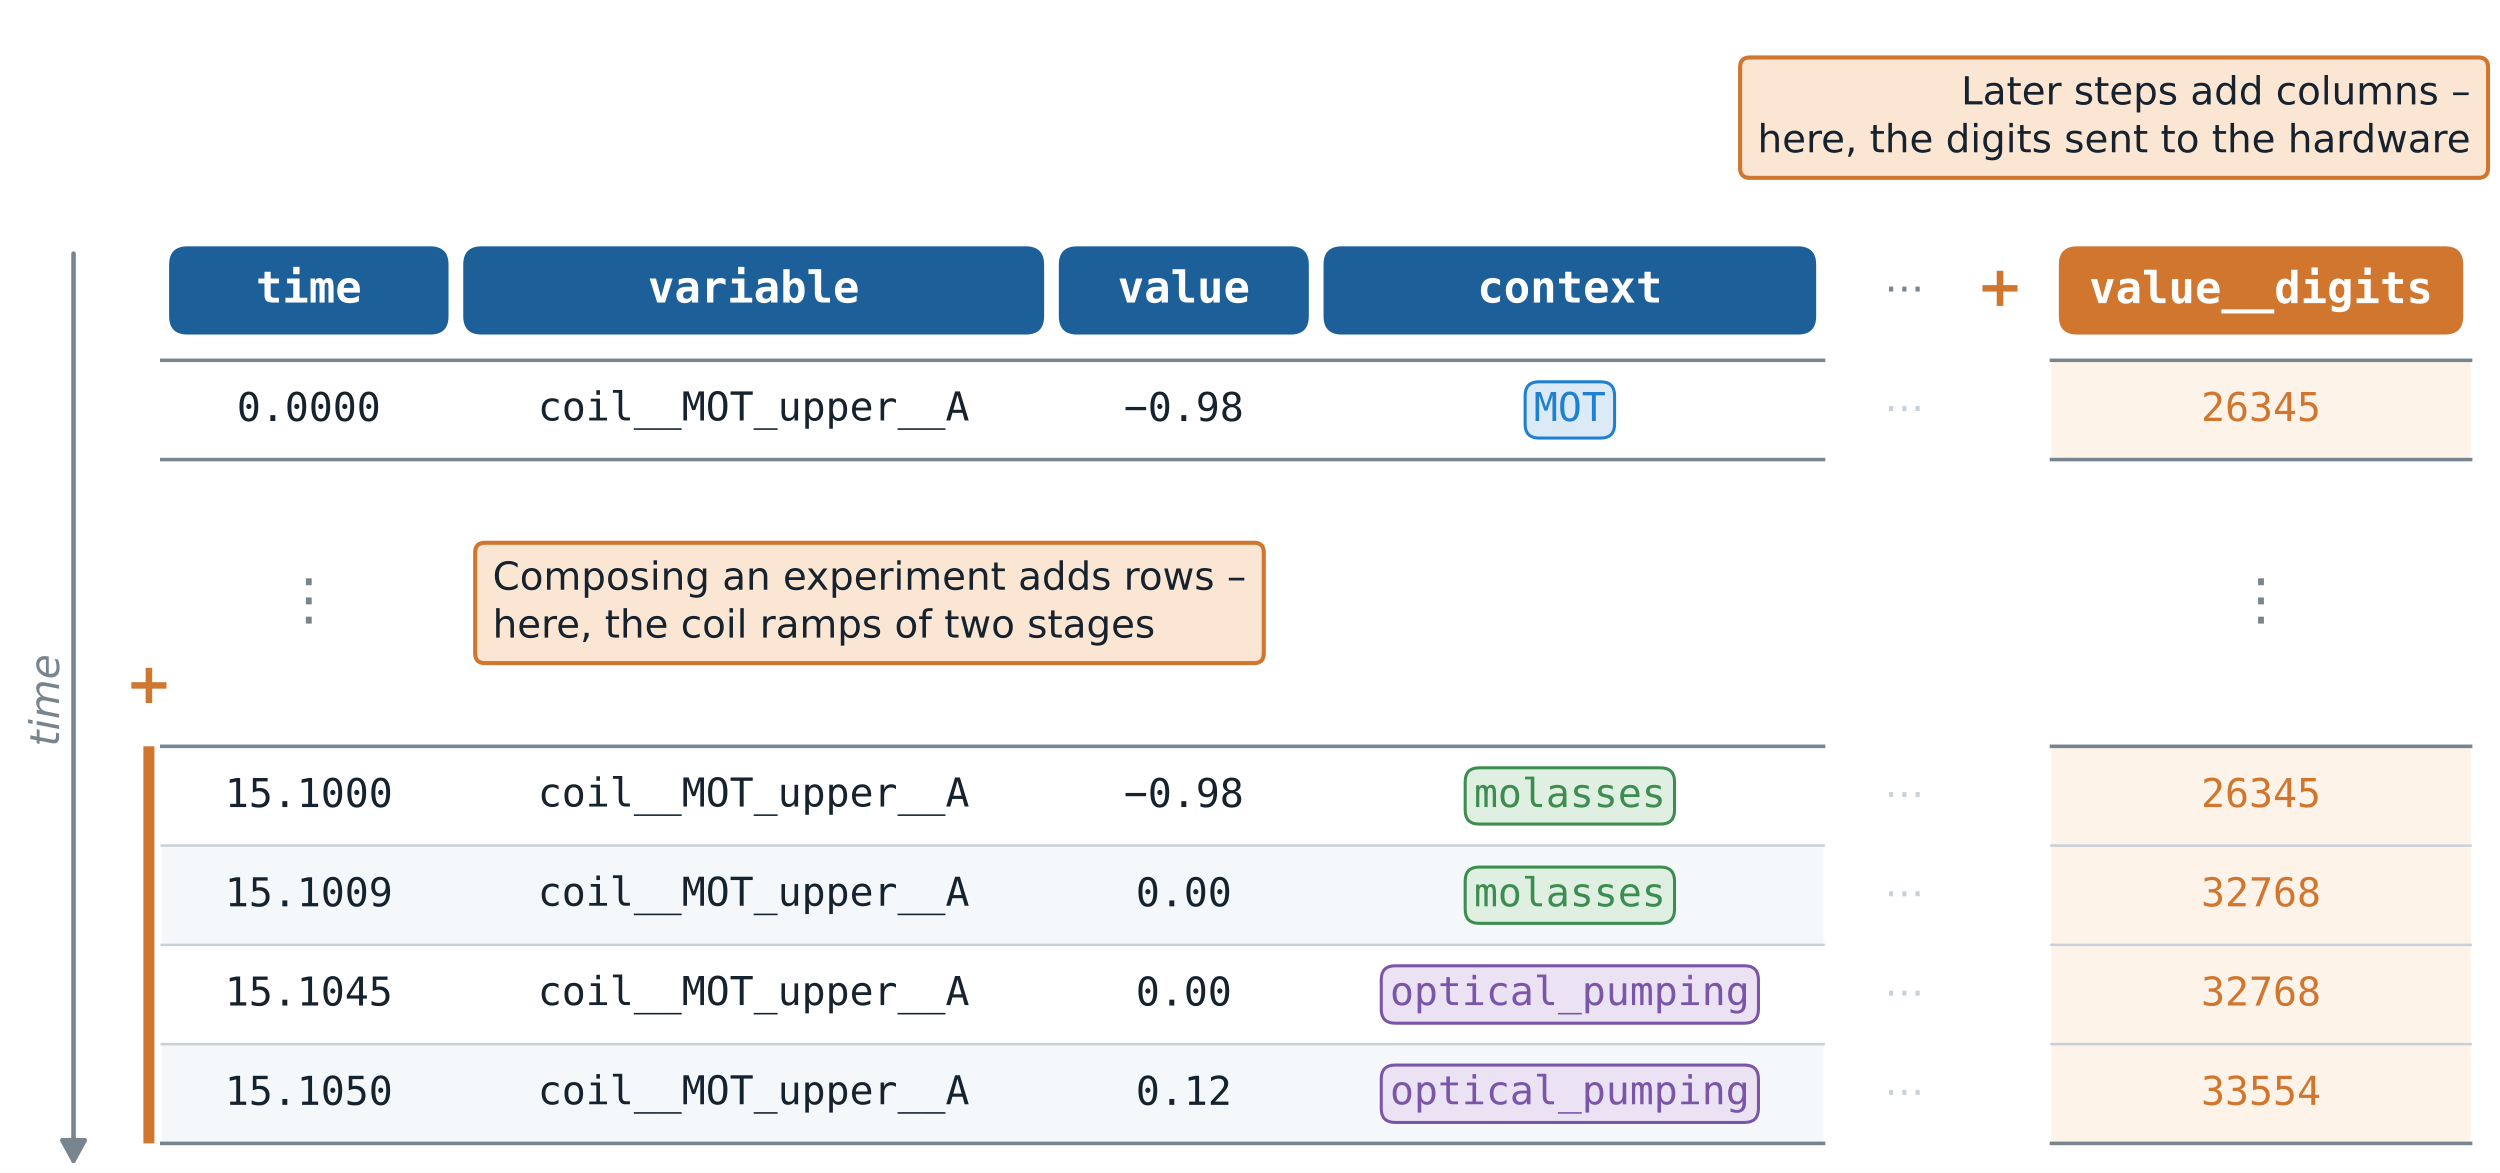
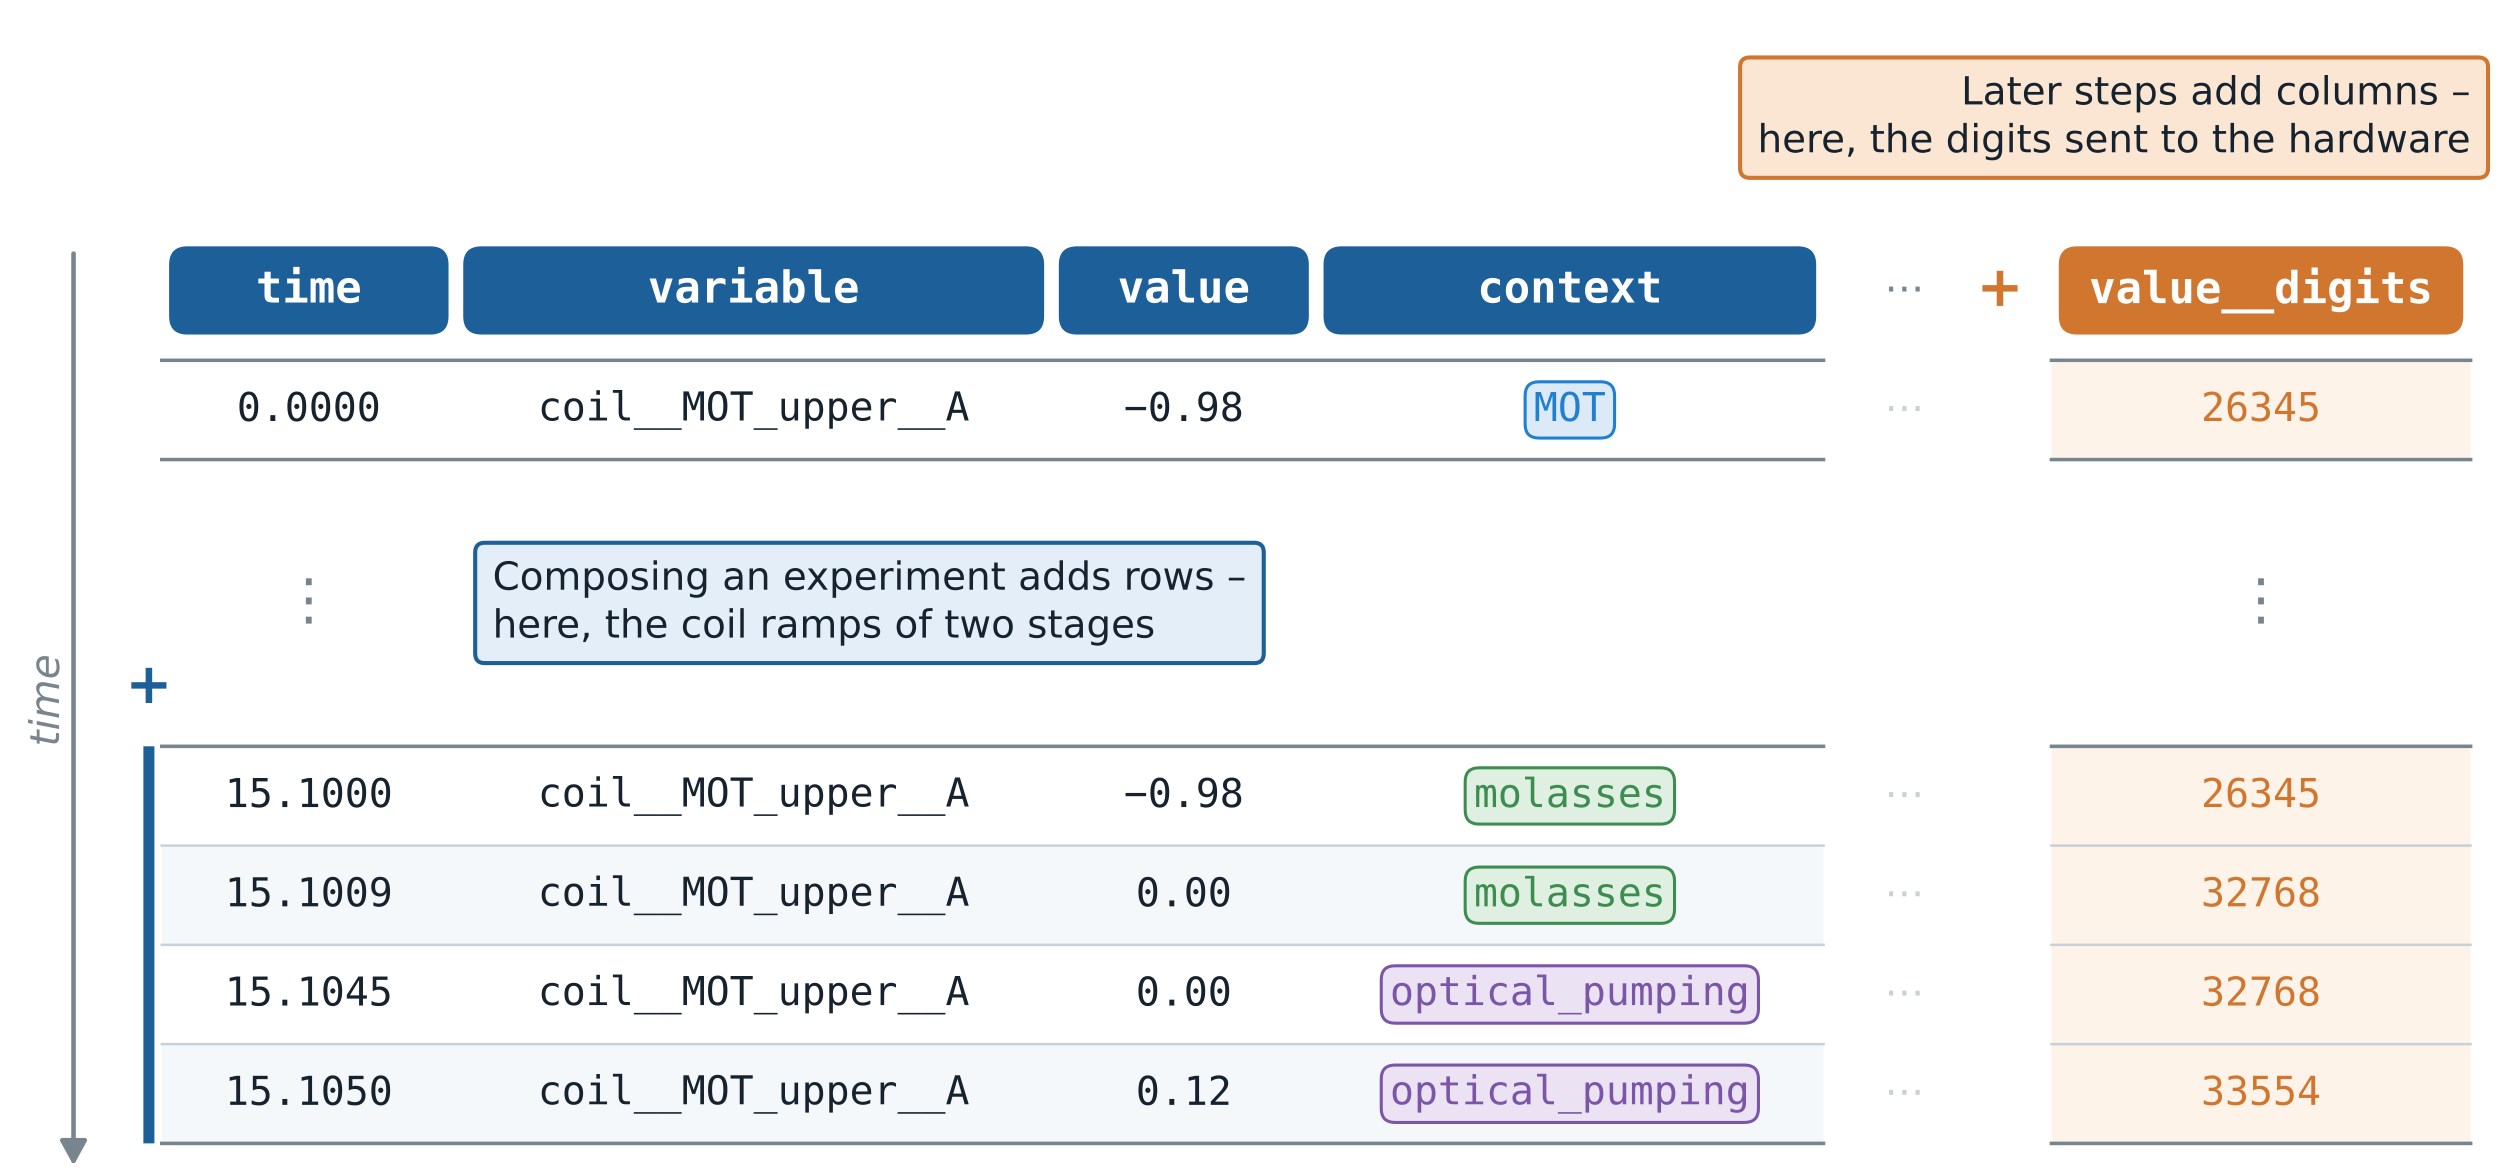
<svg xmlns="http://www.w3.org/2000/svg" width="489.6pt" height="229.68pt" viewBox="0 0 489.6 229.68" version="1.1">
  <defs>
    <style type="text/css">*{stroke-linejoin: round; stroke-linecap: butt}</style>
  </defs>
  <g id="figure_1">
    <g id="patch_1">
      <path d="M 0 229.68  L 489.6 229.68  L 489.6 -0  L 0 -0  z " style="fill: #ffffff" />
    </g>
    <g id="axes_1">
      <g id="patch_2">
-         <path d="M 401.76 70.56  L 483.84 70.56  L 483.84 90  L 401.76 90  z " clip-path="url(#p382ead0658)" style="fill: #fdf3e9" />
+         <path d="M 401.76 70.56  L 483.84 70.56  L 483.84 90  L 401.76 90  z " clip-path="url(#p4fe35c9b08)" style="fill: #fdf3e9" />
      </g>
      <g id="patch_3">
-         <path d="M 401.76 146.16  L 483.84 146.16  L 483.84 165.6  L 401.76 165.6  z " clip-path="url(#p382ead0658)" style="fill: #fdf3e9" />
+         <path d="M 401.76 146.16  L 483.84 146.16  L 483.84 165.6  L 401.76 165.6  z " clip-path="url(#p4fe35c9b08)" style="fill: #fdf3e9" />
      </g>
      <g id="patch_4">
-         <path d="M 31.68 165.6  L 357.12 165.6  L 357.12 185.04  L 31.68 185.04  z " clip-path="url(#p382ead0658)" style="fill: #f5f8fb" />
+         <path d="M 31.68 165.6  L 357.12 165.6  L 357.12 185.04  L 31.68 185.04  z " clip-path="url(#p4fe35c9b08)" style="fill: #f5f8fb" />
      </g>
      <g id="patch_5">
-         <path d="M 401.76 165.6  L 483.84 165.6  L 483.84 185.04  L 401.76 185.04  z " clip-path="url(#p382ead0658)" style="fill: #fdf3e9" />
+         <path d="M 401.76 165.6  L 483.84 165.6  L 483.84 185.04  L 401.76 185.04  z " clip-path="url(#p4fe35c9b08)" style="fill: #fdf3e9" />
      </g>
      <g id="patch_6">
-         <path d="M 401.76 185.04  L 483.84 185.04  L 483.84 204.48  L 401.76 204.48  z " clip-path="url(#p382ead0658)" style="fill: #fdf3e9" />
+         <path d="M 401.76 185.04  L 483.84 185.04  L 483.84 204.48  L 401.76 204.48  z " clip-path="url(#p4fe35c9b08)" style="fill: #fdf3e9" />
      </g>
      <g id="patch_7">
-         <path d="M 31.68 204.48  L 357.12 204.48  L 357.12 223.92  L 31.68 223.92  z " clip-path="url(#p382ead0658)" style="fill: #f5f8fb" />
+         <path d="M 31.68 204.48  L 357.12 204.48  L 357.12 223.92  L 31.68 223.92  z " clip-path="url(#p4fe35c9b08)" style="fill: #f5f8fb" />
      </g>
      <g id="patch_8">
-         <path d="M 401.76 204.48  L 483.84 204.48  L 483.84 223.92  L 401.76 223.92  z " clip-path="url(#p382ead0658)" style="fill: #fdf3e9" />
+         <path d="M 401.76 204.48  L 483.84 204.48  L 483.84 223.92  L 401.76 223.92  z " clip-path="url(#p4fe35c9b08)" style="fill: #fdf3e9" />
      </g>
      <g id="patch_9">
-         <path d="M 36.72 48.24  L 84.24 48.24  Q 87.84 48.24 87.84 51.84  L 87.84 61.92  Q 87.84 65.52 84.24 65.52  L 36.72 65.52  Q 33.12 65.52 33.12 61.92  L 33.12 51.84  Q 33.12 48.24 36.72 48.24  z " clip-path="url(#p382ead0658)" style="fill: #1d5f99" />
+         <path d="M 36.72 48.24  L 84.24 48.24  Q 87.84 48.24 87.84 51.84  L 87.84 61.92  Q 87.84 65.52 84.24 65.52  L 36.72 65.52  Q 33.12 65.52 33.12 61.92  L 33.12 51.84  Q 33.12 48.24 36.72 48.24  z " clip-path="url(#p4fe35c9b08)" style="fill: #1d5f99" />
      </g>
      <g id="patch_10">
-         <path d="M 94.32 48.24  L 200.88 48.24  Q 204.48 48.24 204.48 51.84  L 204.48 61.92  Q 204.48 65.52 200.88 65.52  L 94.32 65.52  Q 90.72 65.52 90.72 61.92  L 90.72 51.84  Q 90.72 48.24 94.32 48.24  z " clip-path="url(#p382ead0658)" style="fill: #1d5f99" />
+         <path d="M 94.32 48.24  L 200.88 48.24  Q 204.48 48.24 204.48 51.84  L 204.48 61.92  Q 204.48 65.52 200.88 65.52  L 94.32 65.52  Q 90.72 65.52 90.72 61.92  L 90.72 51.84  Q 90.72 48.24 94.32 48.24  z " clip-path="url(#p4fe35c9b08)" style="fill: #1d5f99" />
      </g>
      <g id="patch_11">
-         <path d="M 210.96 48.24  L 252.72 48.24  Q 256.32 48.24 256.32 51.84  L 256.32 61.92  Q 256.32 65.52 252.72 65.52  L 210.96 65.52  Q 207.36 65.52 207.36 61.92  L 207.36 51.84  Q 207.36 48.24 210.96 48.24  z " clip-path="url(#p382ead0658)" style="fill: #1d5f99" />
+         <path d="M 210.96 48.24  L 252.72 48.24  Q 256.32 48.24 256.32 51.84  L 256.32 61.92  Q 256.32 65.52 252.72 65.52  L 210.96 65.52  Q 207.36 65.52 207.36 61.92  L 207.36 51.84  Q 207.36 48.24 210.96 48.24  z " clip-path="url(#p4fe35c9b08)" style="fill: #1d5f99" />
      </g>
      <g id="patch_12">
-         <path d="M 262.8 48.24  L 352.08 48.24  Q 355.68 48.24 355.68 51.84  L 355.68 61.92  Q 355.68 65.52 352.08 65.52  L 262.8 65.52  Q 259.2 65.52 259.2 61.92  L 259.2 51.84  Q 259.2 48.24 262.8 48.24  z " clip-path="url(#p382ead0658)" style="fill: #1d5f99" />
+         <path d="M 262.8 48.24  L 352.08 48.24  Q 355.68 48.24 355.68 51.84  L 355.68 61.92  Q 355.68 65.52 352.08 65.52  L 262.8 65.52  Q 259.2 65.52 259.2 61.92  L 259.2 51.84  Q 259.2 48.24 262.8 48.24  z " clip-path="url(#p4fe35c9b08)" style="fill: #1d5f99" />
      </g>
      <g id="patch_13">
-         <path d="M 406.8 48.24  L 478.8 48.24  Q 482.4 48.24 482.4 51.84  L 482.4 61.92  Q 482.4 65.52 478.8 65.52  L 406.8 65.52  Q 403.2 65.52 403.2 61.92  L 403.2 51.84  Q 403.2 48.24 406.8 48.24  z " clip-path="url(#p382ead0658)" style="fill: #d1762f" />
+         <path d="M 406.8 48.24  L 478.8 48.24  Q 482.4 48.24 482.4 51.84  L 482.4 61.92  Q 482.4 65.52 478.8 65.52  L 406.8 65.52  Q 403.2 65.52 403.2 61.92  L 403.2 51.84  Q 403.2 48.24 406.8 48.24  z " clip-path="url(#p4fe35c9b08)" style="fill: #d1762f" />
      </g>
      <g id="line2d_1">
-         <path d="M 31.68 70.56  L 357.12 70.56  " clip-path="url(#p382ead0658)" style="fill: none; stroke: #78858f; stroke-width: 0.7; stroke-linecap: square" />
+         <path d="M 31.68 70.56  L 357.12 70.56  " clip-path="url(#p4fe35c9b08)" style="fill: none; stroke: #78858f; stroke-width: 0.7; stroke-linecap: square" />
      </g>
      <g id="line2d_2">
-         <path d="M 401.76 70.56  L 483.84 70.56  " clip-path="url(#p382ead0658)" style="fill: none; stroke: #78858f; stroke-width: 0.7; stroke-linecap: square" />
+         <path d="M 401.76 70.56  L 483.84 70.56  " clip-path="url(#p4fe35c9b08)" style="fill: none; stroke: #78858f; stroke-width: 0.7; stroke-linecap: square" />
      </g>
      <g id="line2d_3">
-         <path d="M 31.68 90  L 357.12 90  " clip-path="url(#p382ead0658)" style="fill: none; stroke: #78858f; stroke-width: 0.7; stroke-linecap: square" />
+         <path d="M 31.68 90  L 357.12 90  " clip-path="url(#p4fe35c9b08)" style="fill: none; stroke: #78858f; stroke-width: 0.7; stroke-linecap: square" />
      </g>
      <g id="line2d_4">
-         <path d="M 401.76 90  L 483.84 90  " clip-path="url(#p382ead0658)" style="fill: none; stroke: #78858f; stroke-width: 0.7; stroke-linecap: square" />
+         <path d="M 401.76 90  L 483.84 90  " clip-path="url(#p4fe35c9b08)" style="fill: none; stroke: #78858f; stroke-width: 0.7; stroke-linecap: square" />
      </g>
      <g id="line2d_5">
-         <path d="M 31.68 165.6  L 357.12 165.6  " clip-path="url(#p382ead0658)" style="fill: none; stroke: #c9d1d8; stroke-width: 0.5; stroke-linecap: square" />
+         <path d="M 31.68 165.6  L 357.12 165.6  " clip-path="url(#p4fe35c9b08)" style="fill: none; stroke: #c9d1d8; stroke-width: 0.5; stroke-linecap: square" />
      </g>
      <g id="line2d_6">
-         <path d="M 401.76 165.6  L 483.84 165.6  " clip-path="url(#p382ead0658)" style="fill: none; stroke: #c9d1d8; stroke-width: 0.5; stroke-linecap: square" />
+         <path d="M 401.76 165.6  L 483.84 165.6  " clip-path="url(#p4fe35c9b08)" style="fill: none; stroke: #c9d1d8; stroke-width: 0.5; stroke-linecap: square" />
      </g>
      <g id="line2d_7">
-         <path d="M 31.68 185.04  L 357.12 185.04  " clip-path="url(#p382ead0658)" style="fill: none; stroke: #c9d1d8; stroke-width: 0.5; stroke-linecap: square" />
+         <path d="M 31.68 185.04  L 357.12 185.04  " clip-path="url(#p4fe35c9b08)" style="fill: none; stroke: #c9d1d8; stroke-width: 0.5; stroke-linecap: square" />
      </g>
      <g id="line2d_8">
-         <path d="M 401.76 185.04  L 483.84 185.04  " clip-path="url(#p382ead0658)" style="fill: none; stroke: #c9d1d8; stroke-width: 0.5; stroke-linecap: square" />
+         <path d="M 401.76 185.04  L 483.84 185.04  " clip-path="url(#p4fe35c9b08)" style="fill: none; stroke: #c9d1d8; stroke-width: 0.5; stroke-linecap: square" />
      </g>
      <g id="line2d_9">
-         <path d="M 31.68 204.48  L 357.12 204.48  " clip-path="url(#p382ead0658)" style="fill: none; stroke: #c9d1d8; stroke-width: 0.5; stroke-linecap: square" />
+         <path d="M 31.68 204.48  L 357.12 204.48  " clip-path="url(#p4fe35c9b08)" style="fill: none; stroke: #c9d1d8; stroke-width: 0.5; stroke-linecap: square" />
      </g>
      <g id="line2d_10">
-         <path d="M 401.76 204.48  L 483.84 204.48  " clip-path="url(#p382ead0658)" style="fill: none; stroke: #c9d1d8; stroke-width: 0.5; stroke-linecap: square" />
+         <path d="M 401.76 204.48  L 483.84 204.48  " clip-path="url(#p4fe35c9b08)" style="fill: none; stroke: #c9d1d8; stroke-width: 0.5; stroke-linecap: square" />
      </g>
      <g id="line2d_11">
-         <path d="M 31.68 146.16  L 357.12 146.16  " clip-path="url(#p382ead0658)" style="fill: none; stroke: #78858f; stroke-width: 0.7; stroke-linecap: square" />
+         <path d="M 31.68 146.16  L 357.12 146.16  " clip-path="url(#p4fe35c9b08)" style="fill: none; stroke: #78858f; stroke-width: 0.7; stroke-linecap: square" />
      </g>
      <g id="line2d_12">
-         <path d="M 401.76 146.16  L 483.84 146.16  " clip-path="url(#p382ead0658)" style="fill: none; stroke: #78858f; stroke-width: 0.7; stroke-linecap: square" />
+         <path d="M 401.76 146.16  L 483.84 146.16  " clip-path="url(#p4fe35c9b08)" style="fill: none; stroke: #78858f; stroke-width: 0.7; stroke-linecap: square" />
      </g>
      <g id="line2d_13">
-         <path d="M 31.68 223.92  L 357.12 223.92  " clip-path="url(#p382ead0658)" style="fill: none; stroke: #78858f; stroke-width: 0.7; stroke-linecap: square" />
+         <path d="M 31.68 223.92  L 357.12 223.92  " clip-path="url(#p4fe35c9b08)" style="fill: none; stroke: #78858f; stroke-width: 0.7; stroke-linecap: square" />
      </g>
      <g id="line2d_14">
-         <path d="M 401.76 223.92  L 483.84 223.92  " clip-path="url(#p382ead0658)" style="fill: none; stroke: #78858f; stroke-width: 0.7; stroke-linecap: square" />
+         <path d="M 401.76 223.92  L 483.84 223.92  " clip-path="url(#p4fe35c9b08)" style="fill: none; stroke: #78858f; stroke-width: 0.7; stroke-linecap: square" />
      </g>
      <g id="patch_14">
-         <path d="M 14.4 49.68  Q 14.4 138.96 14.4 227.306  " clip-path="url(#p382ead0658)" style="fill: none; stroke: #78858f; stroke-width: 0.9; stroke-linecap: round" />
-         <path d="M 16.6 223.306  L 14.4 227.306  L 12.2 223.306  z " clip-path="url(#p382ead0658)" style="fill: #78858f; stroke: #78858f; stroke-width: 0.9; stroke-linecap: round" />
+         <path d="M 14.4 49.68  Q 14.4 138.96 14.4 227.306  " clip-path="url(#p4fe35c9b08)" style="fill: none; stroke: #78858f; stroke-width: 0.9; stroke-linecap: round" />
+         <path d="M 16.6 223.306  L 14.4 227.306  L 12.2 223.306  z " clip-path="url(#p4fe35c9b08)" style="fill: #78858f; stroke: #78858f; stroke-width: 0.9; stroke-linecap: round" />
      </g>
      <g id="patch_15">
-         <path d="M 28.08 146.16  L 30.24 146.16  L 30.24 223.92  L 28.08 223.92  z " clip-path="url(#p382ead0658)" style="fill: #d1762f" />
+         <path d="M 28.08 146.16  L 30.24 146.16  L 30.24 223.92  L 28.08 223.92  z " clip-path="url(#p4fe35c9b08)" style="fill: #1d5f99" />
      </g>
      <g id="text_1">
        <g id="patch_16">
          <path d="M 342.681 34.826  L 485.36 34.826  Q 487.26 34.826 487.26 32.926  L 487.26 13.154  Q 487.26 11.254 485.36 11.254  L 342.681 11.254  Q 340.781 11.254 340.781 13.154  L 340.781 32.926  Q 340.781 34.826 342.681 34.826  z " style="fill: #fbe6d4; stroke: #d1762f; stroke-width: 0.8; stroke-linejoin: miter" />
        </g>
        <text style="font-size: 7.6px; font-family: 'DejaVu Sans'; fill: #16232e" transform="translate(384.0651 20.44884)">Later steps add columns –</text>
        <text style="font-size: 7.6px; font-family: 'DejaVu Sans'; fill: #16232e" transform="translate(344.2007 29.8254)">here, the digits sent to the hardware</text>
      </g>
      <g id="text_2">
        <text style="font-weight: 700; font-size: 8.6px; font-family: 'DejaVu Sans Mono'; text-anchor: middle; fill: #ffffff" x="60.48" y="59.253" transform="rotate(-0 60.48 59.25306)">time</text>
      </g>
      <g id="text_3">
        <text style="font-weight: 700; font-size: 8.6px; font-family: 'DejaVu Sans Mono'; text-anchor: middle; fill: #ffffff" x="147.6" y="59.253" transform="rotate(-0 147.6 59.25306)">variable</text>
      </g>
      <g id="text_4">
        <text style="font-weight: 700; font-size: 8.6px; font-family: 'DejaVu Sans Mono'; text-anchor: middle; fill: #ffffff" x="231.84" y="59.253" transform="rotate(-0 231.84 59.25306)">value</text>
      </g>
      <g id="text_5">
        <text style="font-weight: 700; font-size: 8.6px; font-family: 'DejaVu Sans Mono'; text-anchor: middle; fill: #ffffff" x="307.44" y="59.253" transform="rotate(-0 307.44 59.25306)">context</text>
      </g>
      <g id="text_6">
        <text style="font-size: 7.8px; font-family: 'DejaVu Sans'; text-anchor: middle; fill: #78858f" x="372.96" y="59.032" transform="rotate(-0 372.96 59.03231)">⋯</text>
      </g>
      <g id="text_7">
        <text style="font-weight: 700; font-size: 8.6px; font-family: 'DejaVu Sans Mono'; text-anchor: middle; fill: #ffffff" x="442.8" y="59.362" transform="rotate(-0 442.8 59.36191)">value__digits</text>
      </g>
      <g id="text_8">
        <text style="font-weight: 700; font-size: 11px; font-family: 'DejaVu Sans'; text-anchor: middle; fill: #d1762f" x="391.68" y="59.915" transform="rotate(-0 391.68 59.91531)">+</text>
      </g>
      <g id="text_9">
        <text style="font-size: 7.8px; font-family: 'DejaVu Sans Mono'; text-anchor: middle; fill: #16232e" x="60.48" y="82.453" transform="rotate(-0 60.48 82.45303)">0.0000</text>
      </g>
      <g id="text_10">
        <text style="font-size: 7.8px; font-family: 'DejaVu Sans Mono'; text-anchor: middle; fill: #16232e" x="147.6" y="82.345" transform="rotate(-0 147.6 82.34456)">coil__MOT_upper__A</text>
      </g>
      <g id="text_11">
        <text style="font-size: 7.8px; font-family: 'DejaVu Sans Mono'; text-anchor: middle; fill: #16232e" x="231.84" y="82.453" transform="rotate(-0 231.84 82.45303)">−0.98</text>
      </g>
      <g id="text_12">
        <g id="patch_17">
          <path d="M 301.41 85.791  L 313.47 85.791  Q 316.2 85.791 316.2 83.061  L 316.2 77.499  Q 316.2 74.769 313.47 74.769  L 301.41 74.769  Q 298.68 74.769 298.68 77.499  L 298.68 83.061  Q 298.68 85.791 301.41 85.791  z " style="fill: #dceaf7; stroke: #1f7fd0; stroke-width: 0.6; stroke-linejoin: miter" />
        </g>
        <text style="font-size: 7.8px; font-family: 'DejaVu Sans Mono'; text-anchor: middle; fill: #1f7fd0" x="307.44" y="82.453" transform="rotate(-0 307.44 82.45303)">MOT</text>
      </g>
      <g id="text_13">
        <text style="font-size: 7.8px; font-family: 'DejaVu Sans'; text-anchor: middle; fill: #c9d1d8" x="372.96" y="82.432" transform="rotate(-0 372.96 82.43231)">⋯</text>
      </g>
      <g id="text_14">
        <text style="font-size: 7.8px; font-family: 'DejaVu Sans Mono'; text-anchor: middle; fill: #d1762f" x="442.8" y="82.453" transform="rotate(-0 442.8 82.45303)">26345</text>
      </g>
      <g id="text_15">
        <text style="font-size: 11px; font-family: 'DejaVu Sans'; text-anchor: middle; fill: #78858f" x="60.48" y="121.115" transform="rotate(-0 60.48 121.1153)">⋮</text>
      </g>
      <g id="text_16">
        <text style="font-size: 11px; font-family: 'DejaVu Sans'; text-anchor: middle; fill: #78858f" x="442.8" y="121.115" transform="rotate(-0 442.8 121.1153)">⋮</text>
      </g>
      <g id="text_17">
        <g id="patch_18">
-           <path d="M 94.96 129.866  L 245.596 129.866  Q 247.496 129.866 247.496 127.966  L 247.496 108.194  Q 247.496 106.294 245.596 106.294  L 94.96 106.294  Q 93.06 106.294 93.06 108.194  L 93.06 127.966  Q 93.06 129.866 94.96 129.866  z " style="fill: #fbe6d4; stroke: #d1762f; stroke-width: 0.8; stroke-linejoin: miter" />
+           <path d="M 94.96 129.866  L 245.596 129.866  Q 247.496 129.866 247.496 127.966  L 247.496 108.194  Q 247.496 106.294 245.596 106.294  L 94.96 106.294  Q 93.06 106.294 93.06 108.194  L 93.06 127.966  Q 93.06 129.866 94.96 129.866  z " style="fill: #e3eef8; stroke: #1d5f99; stroke-width: 0.8; stroke-linejoin: miter" />
        </g>
        <text style="font-size: 7.6px; font-family: 'DejaVu Sans'; fill: #16232e" transform="translate(96.48 115.4888)">Composing an experiment adds rows –</text>
        <text style="font-size: 7.6px; font-family: 'DejaVu Sans'; fill: #16232e" transform="translate(96.48 124.8654)">here, the coil ramps of two stages</text>
      </g>
      <g id="text_18">
-         <text style="font-weight: 700; font-size: 11px; font-family: 'DejaVu Sans'; text-anchor: middle; fill: #d1762f" x="29.16" y="137.675" transform="rotate(-0 29.16 137.6753)">+</text>
+         <text style="font-weight: 700; font-size: 11px; font-family: 'DejaVu Sans'; text-anchor: middle; fill: #1d5f99" x="29.16" y="137.675" transform="rotate(-0 29.16 137.6753)">+</text>
      </g>
      <g id="text_19">
        <text style="font-size: 7.8px; font-family: 'DejaVu Sans Mono'; text-anchor: middle; fill: #16232e" x="60.48" y="158.053" transform="rotate(-0 60.48 158.053)">15.1000</text>
      </g>
      <g id="text_20">
        <text style="font-size: 7.8px; font-family: 'DejaVu Sans Mono'; text-anchor: middle; fill: #16232e" x="147.6" y="157.945" transform="rotate(-0 147.6 157.9446)">coil__MOT_upper__A</text>
      </g>
      <g id="text_21">
        <text style="font-size: 7.8px; font-family: 'DejaVu Sans Mono'; text-anchor: middle; fill: #16232e" x="231.84" y="158.053" transform="rotate(-0 231.84 158.053)">−0.98</text>
      </g>
      <g id="text_22">
        <g id="patch_19">
          <path d="M 289.671 161.391  L 325.209 161.391  Q 327.939 161.391 327.939 158.661  L 327.939 153.099  Q 327.939 150.369 325.209 150.369  L 289.671 150.369  Q 286.941 150.369 286.941 153.099  L 286.941 158.661  Q 286.941 161.391 289.671 161.391  z " style="fill: #dff0e2; stroke: #3c8d4f; stroke-width: 0.6; stroke-linejoin: miter" />
        </g>
        <text style="font-size: 7.8px; font-family: 'DejaVu Sans Mono'; text-anchor: middle; fill: #3c8d4f" x="307.44" y="158.053" transform="rotate(-0 307.44 158.053)">molasses</text>
      </g>
      <g id="text_23">
        <text style="font-size: 7.8px; font-family: 'DejaVu Sans'; text-anchor: middle; fill: #c9d1d8" x="372.96" y="158.032" transform="rotate(-0 372.96 158.0323)">⋯</text>
      </g>
      <g id="text_24">
        <text style="font-size: 7.8px; font-family: 'DejaVu Sans Mono'; text-anchor: middle; fill: #d1762f" x="442.8" y="158.053" transform="rotate(-0 442.8 158.053)">26345</text>
      </g>
      <g id="text_25">
        <text style="font-size: 7.8px; font-family: 'DejaVu Sans Mono'; text-anchor: middle; fill: #16232e" x="60.48" y="177.493" transform="rotate(-0 60.48 177.493)">15.1009</text>
      </g>
      <g id="text_26">
        <text style="font-size: 7.8px; font-family: 'DejaVu Sans Mono'; text-anchor: middle; fill: #16232e" x="147.6" y="177.385" transform="rotate(-0 147.6 177.3846)">coil__MOT_upper__A</text>
      </g>
      <g id="text_27">
        <text style="font-size: 7.8px; font-family: 'DejaVu Sans Mono'; text-anchor: middle; fill: #16232e" x="231.84" y="177.493" transform="rotate(-0 231.84 177.493)">0.00</text>
      </g>
      <g id="text_28">
        <g id="patch_20">
          <path d="M 289.671 180.831  L 325.209 180.831  Q 327.939 180.831 327.939 178.101  L 327.939 172.539  Q 327.939 169.809 325.209 169.809  L 289.671 169.809  Q 286.941 169.809 286.941 172.539  L 286.941 178.101  Q 286.941 180.831 289.671 180.831  z " style="fill: #dff0e2; stroke: #3c8d4f; stroke-width: 0.6; stroke-linejoin: miter" />
        </g>
        <text style="font-size: 7.8px; font-family: 'DejaVu Sans Mono'; text-anchor: middle; fill: #3c8d4f" x="307.44" y="177.493" transform="rotate(-0 307.44 177.493)">molasses</text>
      </g>
      <g id="text_29">
        <text style="font-size: 7.8px; font-family: 'DejaVu Sans'; text-anchor: middle; fill: #c9d1d8" x="372.96" y="177.472" transform="rotate(-0 372.96 177.4723)">⋯</text>
      </g>
      <g id="text_30">
        <text style="font-size: 7.8px; font-family: 'DejaVu Sans Mono'; text-anchor: middle; fill: #d1762f" x="442.8" y="177.493" transform="rotate(-0 442.8 177.493)">32768</text>
      </g>
      <g id="text_31">
        <text style="font-size: 7.8px; font-family: 'DejaVu Sans Mono'; text-anchor: middle; fill: #16232e" x="60.48" y="196.933" transform="rotate(-0 60.48 196.933)">15.1045</text>
      </g>
      <g id="text_32">
        <text style="font-size: 7.8px; font-family: 'DejaVu Sans Mono'; text-anchor: middle; fill: #16232e" x="147.6" y="196.825" transform="rotate(-0 147.6 196.8246)">coil__MOT_upper__A</text>
      </g>
      <g id="text_33">
        <text style="font-size: 7.8px; font-family: 'DejaVu Sans Mono'; text-anchor: middle; fill: #16232e" x="231.84" y="196.933" transform="rotate(-0 231.84 196.933)">0.00</text>
      </g>
      <g id="text_34">
        <g id="patch_21">
          <path d="M 273.235 200.38  L 341.645 200.38  Q 344.375 200.38 344.375 197.65  L 344.375 191.87  Q 344.375 189.14 341.645 189.14  L 273.235 189.14  Q 270.505 189.14 270.505 191.87  L 270.505 197.65  Q 270.505 200.38 273.235 200.38  z " style="fill: #ebe3f4; stroke: #7a55a8; stroke-width: 0.6; stroke-linejoin: miter" />
        </g>
        <text style="font-size: 7.8px; font-family: 'DejaVu Sans Mono'; text-anchor: middle; fill: #7a55a8" x="307.44" y="196.825" transform="rotate(-0 307.44 196.8246)">optical_pumping</text>
      </g>
      <g id="text_35">
        <text style="font-size: 7.8px; font-family: 'DejaVu Sans'; text-anchor: middle; fill: #c9d1d8" x="372.96" y="196.912" transform="rotate(-0 372.96 196.9123)">⋯</text>
      </g>
      <g id="text_36">
        <text style="font-size: 7.8px; font-family: 'DejaVu Sans Mono'; text-anchor: middle; fill: #d1762f" x="442.8" y="196.933" transform="rotate(-0 442.8 196.933)">32768</text>
      </g>
      <g id="text_37">
        <text style="font-size: 7.8px; font-family: 'DejaVu Sans Mono'; text-anchor: middle; fill: #16232e" x="60.48" y="216.373" transform="rotate(-0 60.48 216.373)">15.1050</text>
      </g>
      <g id="text_38">
        <text style="font-size: 7.8px; font-family: 'DejaVu Sans Mono'; text-anchor: middle; fill: #16232e" x="147.6" y="216.265" transform="rotate(-0 147.6 216.2646)">coil__MOT_upper__A</text>
      </g>
      <g id="text_39">
        <text style="font-size: 7.8px; font-family: 'DejaVu Sans Mono'; text-anchor: middle; fill: #16232e" x="231.84" y="216.373" transform="rotate(-0 231.84 216.373)">0.12</text>
      </g>
      <g id="text_40">
        <g id="patch_22">
          <path d="M 273.235 219.82  L 341.645 219.82  Q 344.375 219.82 344.375 217.09  L 344.375 211.31  Q 344.375 208.58 341.645 208.58  L 273.235 208.58  Q 270.505 208.58 270.505 211.31  L 270.505 217.09  Q 270.505 219.82 273.235 219.82  z " style="fill: #ebe3f4; stroke: #7a55a8; stroke-width: 0.6; stroke-linejoin: miter" />
        </g>
        <text style="font-size: 7.8px; font-family: 'DejaVu Sans Mono'; text-anchor: middle; fill: #7a55a8" x="307.44" y="216.265" transform="rotate(-0 307.44 216.2646)">optical_pumping</text>
      </g>
      <g id="text_41">
        <text style="font-size: 7.8px; font-family: 'DejaVu Sans'; text-anchor: middle; fill: #c9d1d8" x="372.96" y="216.352" transform="rotate(-0 372.96 216.3523)">⋯</text>
      </g>
      <g id="text_42">
        <text style="font-size: 7.8px; font-family: 'DejaVu Sans Mono'; text-anchor: middle; fill: #d1762f" x="442.8" y="216.373" transform="rotate(-0 442.8 216.373)">33554</text>
      </g>
      <g id="text_43">
        <text style="font-style: italic; font-size: 8px; font-family: 'DejaVu Sans'; fill: #78858f" transform="translate(11.5675 146.1969) rotate(-90)">time</text>
      </g>
    </g>
  </g>
  <defs>
-     <clipPath id="p382ead0658">
+     <clipPath id="p4fe35c9b08">
      <rect x="1.44" y="1.44" width="486.72" height="226.8" />
    </clipPath>
  </defs>
</svg>
